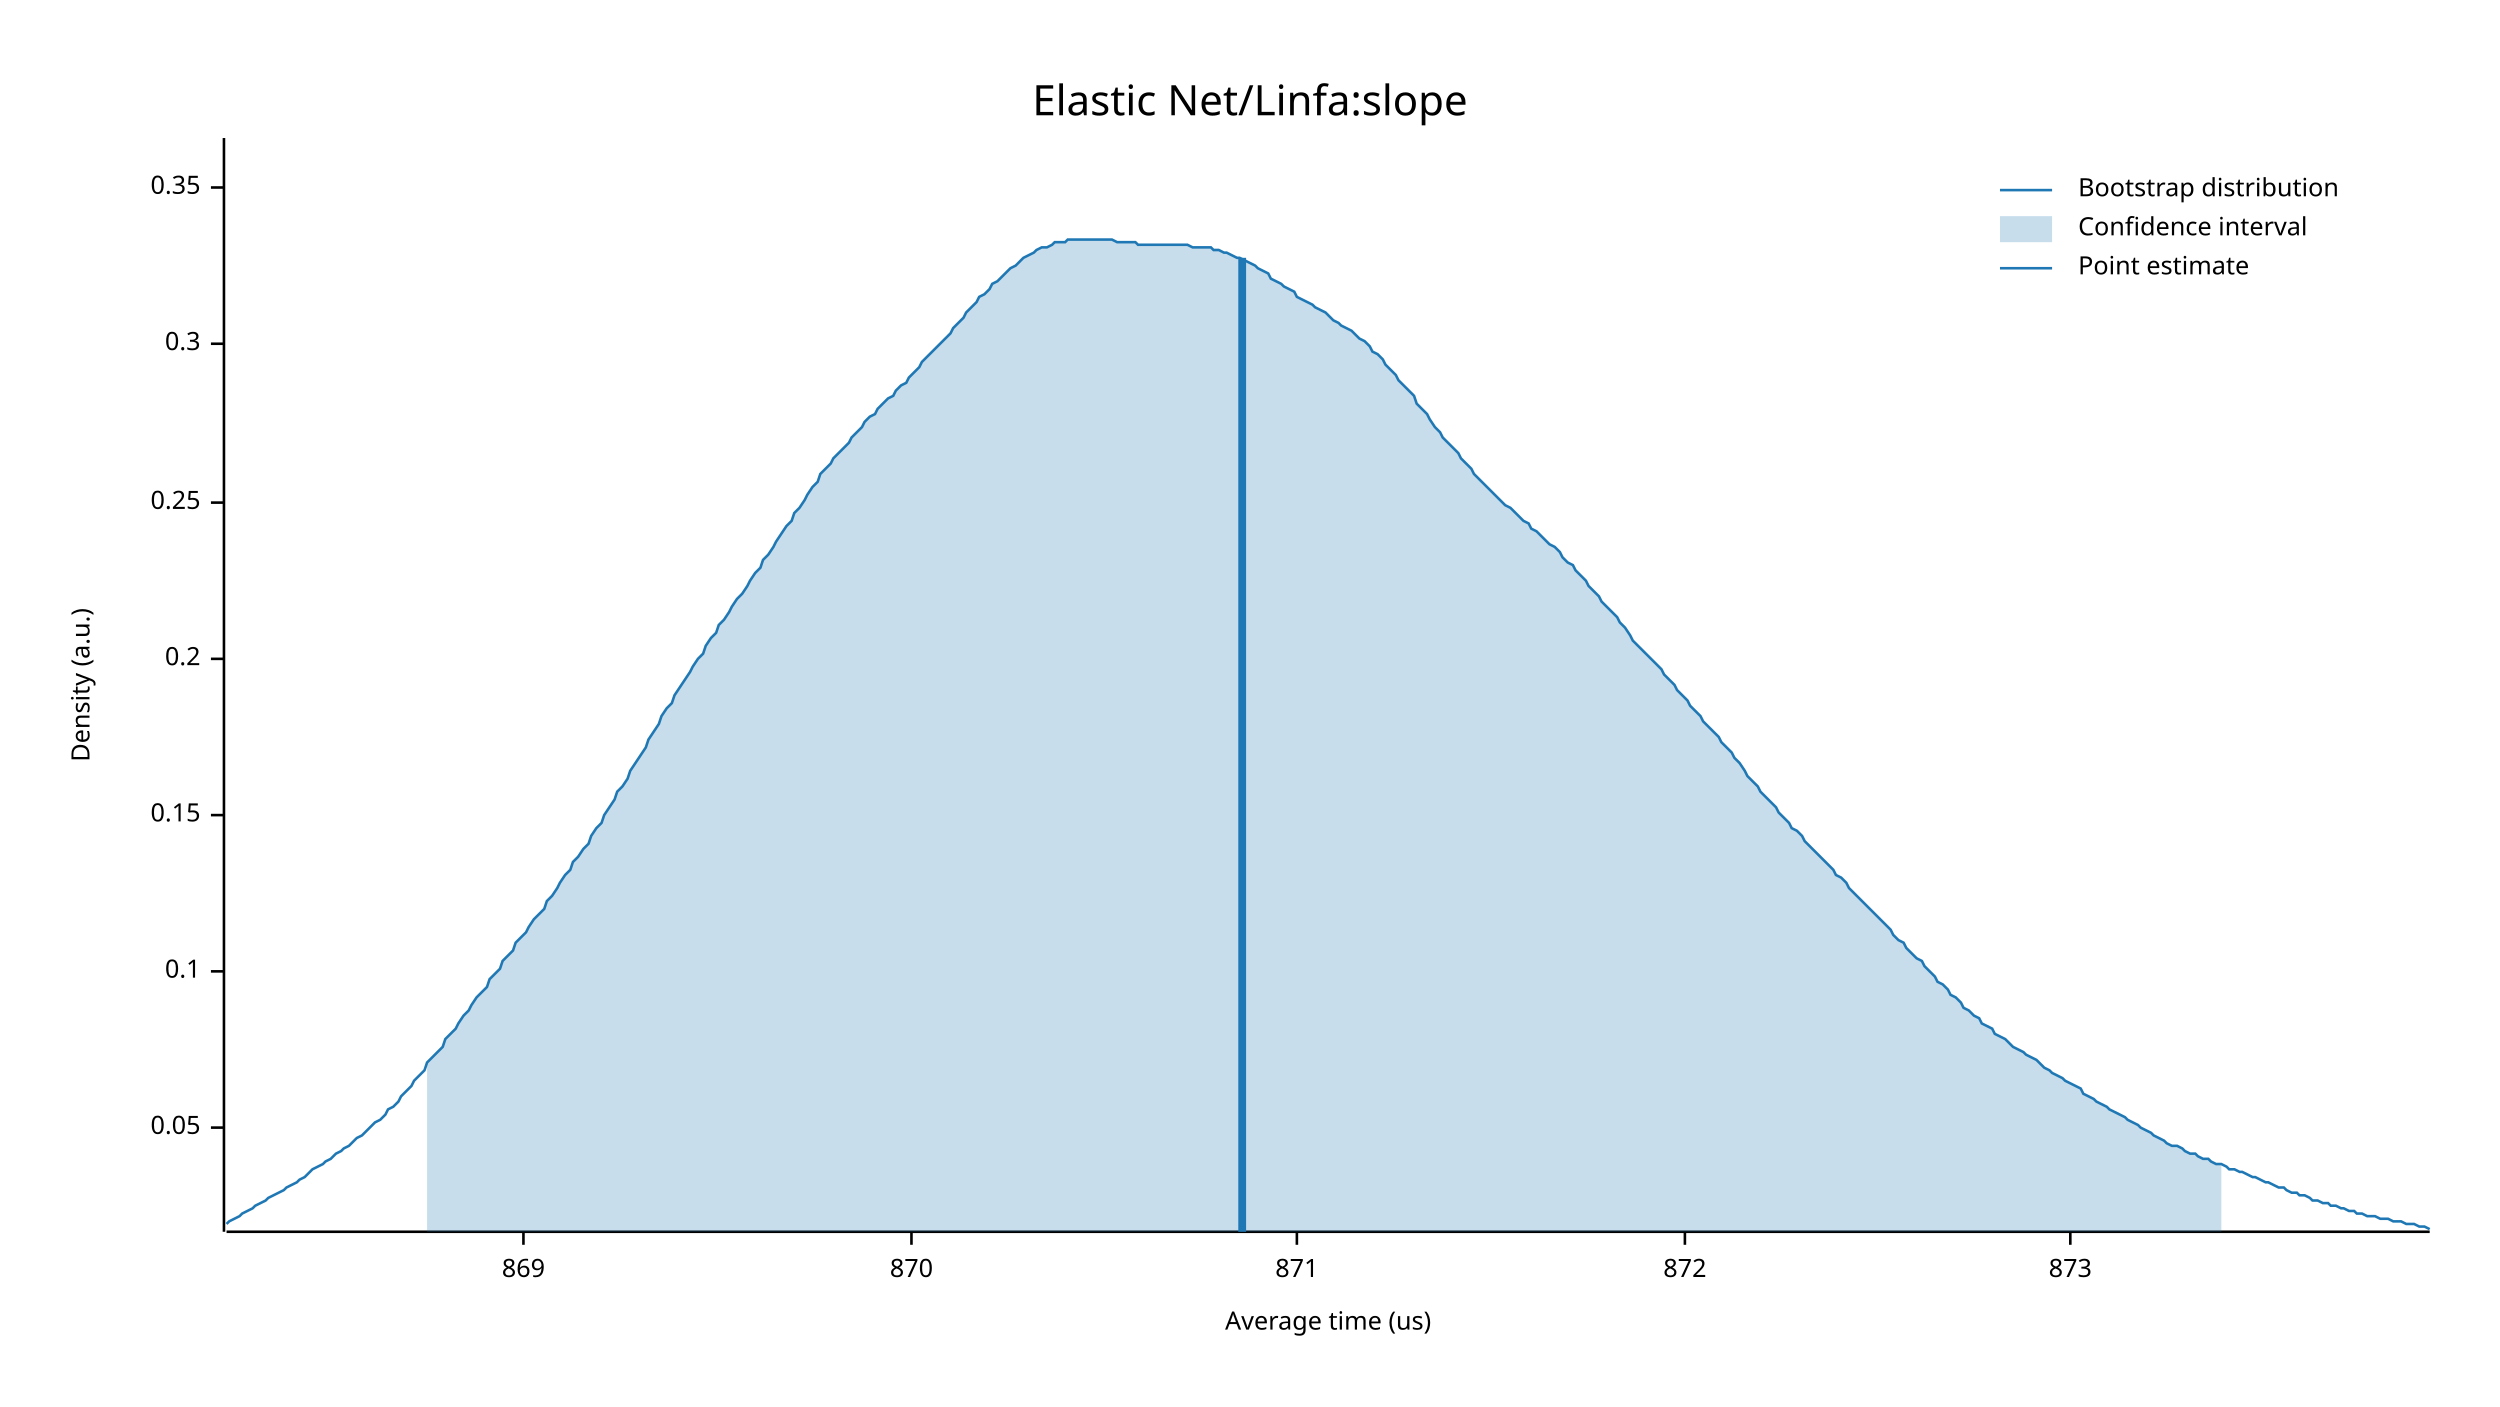
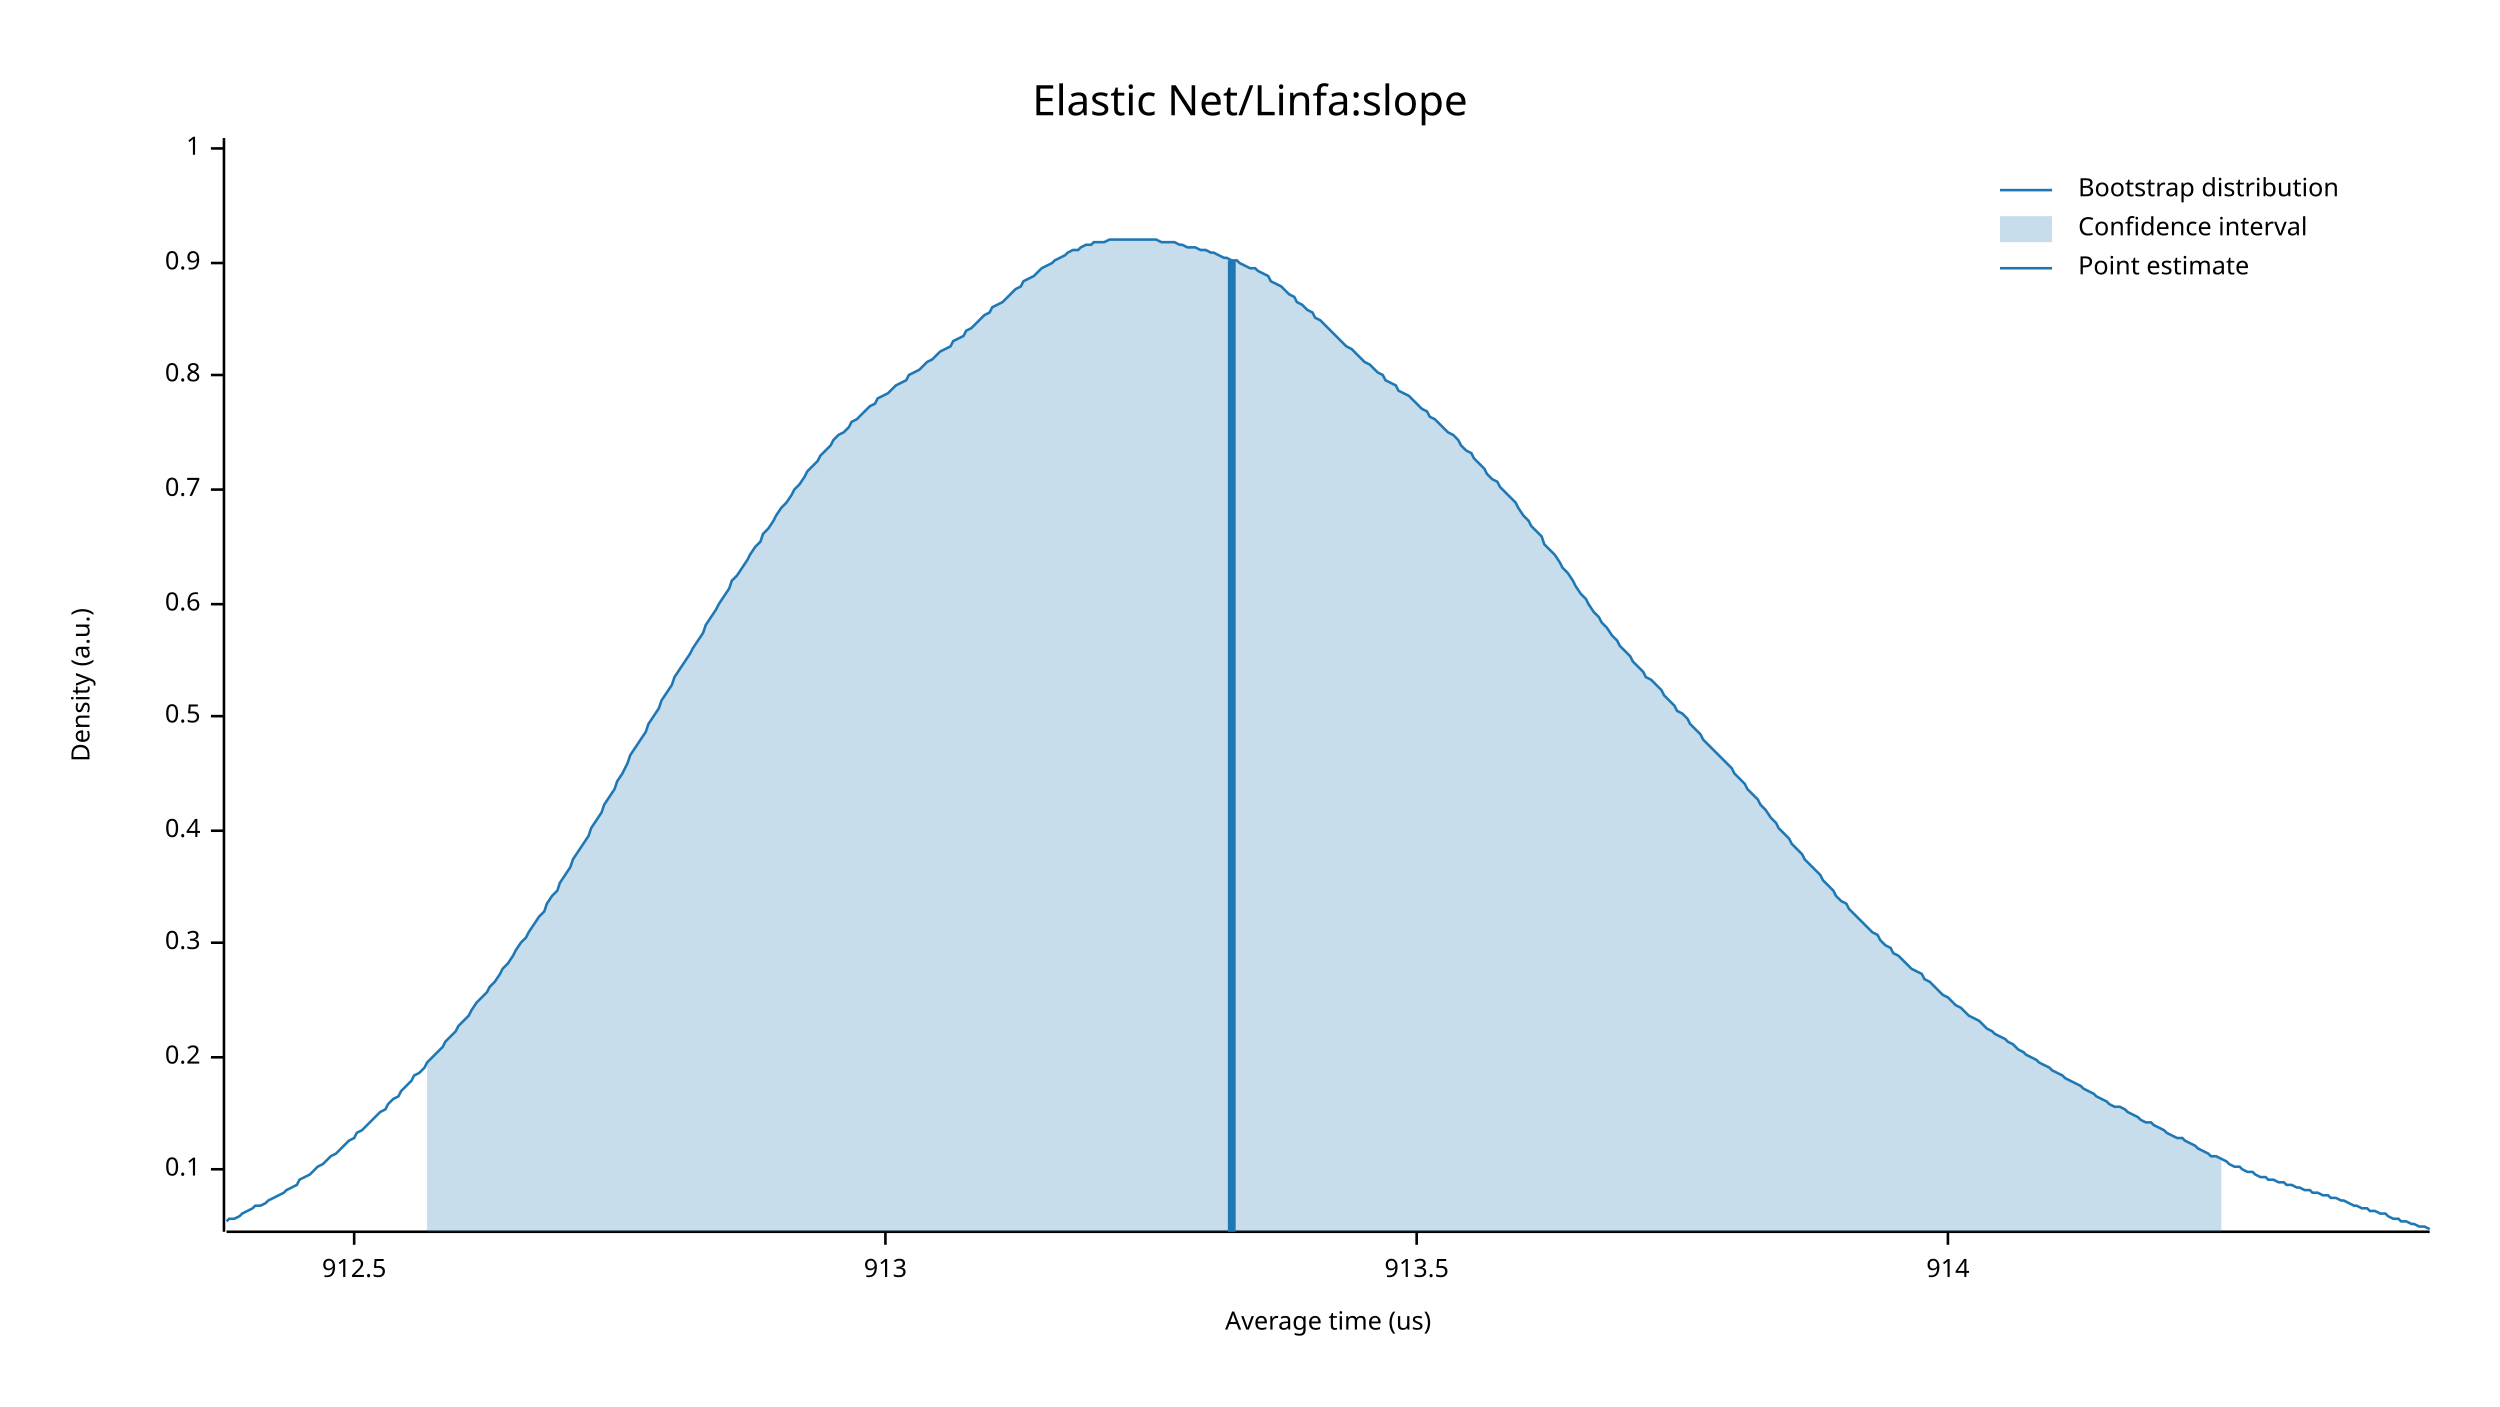
<svg xmlns="http://www.w3.org/2000/svg" width="960" height="540" viewBox="0 0 960 540">
  <text x="480" y="32" dy="0.76em" text-anchor="middle" font-family="sans-serif" font-size="16.129" opacity="1" fill="#000000">
Elastic Net/Linfa:slope
</text>
  <text x="27" y="263" dy="0.76em" text-anchor="middle" font-family="sans-serif" font-size="9.677" opacity="1" fill="#000000" transform="rotate(270, 27, 263)">
Density (a.u.)
</text>
  <text x="510" y="513" dy="-0.5ex" text-anchor="middle" font-family="sans-serif" font-size="9.677" opacity="1" fill="#000000">
Average time (us)
</text>
  <polyline fill="none" opacity="1" stroke="#000000" stroke-width="1" points="86,53 86,473 " />
-   <text x="77" y="433" dy="0.5ex" text-anchor="end" font-family="sans-serif" font-size="9.677" opacity="1" fill="#000000">
- 0.05
- </text>
-   <polyline fill="none" opacity="1" stroke="#000000" stroke-width="1" points="81,433 86,433 " />
-   <text x="77" y="373" dy="0.5ex" text-anchor="end" font-family="sans-serif" font-size="9.677" opacity="1" fill="#000000">
+   <text x="77" y="449" dy="0.5ex" text-anchor="end" font-family="sans-serif" font-size="9.677" opacity="1" fill="#000000">
0.1
</text>
-   <polyline fill="none" opacity="1" stroke="#000000" stroke-width="1" points="81,373 86,373 " />
-   <text x="77" y="313" dy="0.5ex" text-anchor="end" font-family="sans-serif" font-size="9.677" opacity="1" fill="#000000">
- 0.15
- </text>
-   <polyline fill="none" opacity="1" stroke="#000000" stroke-width="1" points="81,313 86,313 " />
-   <text x="77" y="253" dy="0.5ex" text-anchor="end" font-family="sans-serif" font-size="9.677" opacity="1" fill="#000000">
+   <polyline fill="none" opacity="1" stroke="#000000" stroke-width="1" points="81,449 86,449 " />
+   <text x="77" y="406" dy="0.5ex" text-anchor="end" font-family="sans-serif" font-size="9.677" opacity="1" fill="#000000">
0.2
</text>
-   <polyline fill="none" opacity="1" stroke="#000000" stroke-width="1" points="81,253 86,253 " />
-   <text x="77" y="193" dy="0.5ex" text-anchor="end" font-family="sans-serif" font-size="9.677" opacity="1" fill="#000000">
- 0.25
- </text>
-   <polyline fill="none" opacity="1" stroke="#000000" stroke-width="1" points="81,193 86,193 " />
-   <text x="77" y="132" dy="0.5ex" text-anchor="end" font-family="sans-serif" font-size="9.677" opacity="1" fill="#000000">
+   <polyline fill="none" opacity="1" stroke="#000000" stroke-width="1" points="81,406 86,406 " />
+   <text x="77" y="362" dy="0.5ex" text-anchor="end" font-family="sans-serif" font-size="9.677" opacity="1" fill="#000000">
0.3
</text>
-   <polyline fill="none" opacity="1" stroke="#000000" stroke-width="1" points="81,132 86,132 " />
-   <text x="77" y="72" dy="0.5ex" text-anchor="end" font-family="sans-serif" font-size="9.677" opacity="1" fill="#000000">
- 0.35
+   <polyline fill="none" opacity="1" stroke="#000000" stroke-width="1" points="81,362 86,362 " />
+   <text x="77" y="319" dy="0.5ex" text-anchor="end" font-family="sans-serif" font-size="9.677" opacity="1" fill="#000000">
+ 0.4
</text>
-   <polyline fill="none" opacity="1" stroke="#000000" stroke-width="1" points="81,72 86,72 " />
+   <polyline fill="none" opacity="1" stroke="#000000" stroke-width="1" points="81,319 86,319 " />
+   <text x="77" y="275" dy="0.5ex" text-anchor="end" font-family="sans-serif" font-size="9.677" opacity="1" fill="#000000">
+ 0.5
+ </text>
+   <polyline fill="none" opacity="1" stroke="#000000" stroke-width="1" points="81,275 86,275 " />
+   <text x="77" y="232" dy="0.5ex" text-anchor="end" font-family="sans-serif" font-size="9.677" opacity="1" fill="#000000">
+ 0.6
+ </text>
+   <polyline fill="none" opacity="1" stroke="#000000" stroke-width="1" points="81,232 86,232 " />
+   <text x="77" y="188" dy="0.5ex" text-anchor="end" font-family="sans-serif" font-size="9.677" opacity="1" fill="#000000">
+ 0.7
+ </text>
+   <polyline fill="none" opacity="1" stroke="#000000" stroke-width="1" points="81,188 86,188 " />
+   <text x="77" y="144" dy="0.5ex" text-anchor="end" font-family="sans-serif" font-size="9.677" opacity="1" fill="#000000">
+ 0.8
+ </text>
+   <polyline fill="none" opacity="1" stroke="#000000" stroke-width="1" points="81,144 86,144 " />
+   <text x="77" y="101" dy="0.5ex" text-anchor="end" font-family="sans-serif" font-size="9.677" opacity="1" fill="#000000">
+ 0.9
+ </text>
+   <polyline fill="none" opacity="1" stroke="#000000" stroke-width="1" points="81,101 86,101 " />
+   <text x="77" y="57" dy="0.5ex" text-anchor="end" font-family="sans-serif" font-size="9.677" opacity="1" fill="#000000">
+ 1
+ </text>
+   <polyline fill="none" opacity="1" stroke="#000000" stroke-width="1" points="81,57 86,57 " />
  <polyline fill="none" opacity="1" stroke="#000000" stroke-width="1" points="87,473 933,473 " />
-   <text x="201" y="483" dy="0.76em" text-anchor="middle" font-family="sans-serif" font-size="9.677" opacity="1" fill="#000000">
- 869
+   <text x="136" y="483" dy="0.76em" text-anchor="middle" font-family="sans-serif" font-size="9.677" opacity="1" fill="#000000">
+ 912.5
</text>
-   <polyline fill="none" opacity="1" stroke="#000000" stroke-width="1" points="201,473 201,478 " />
-   <text x="350" y="483" dy="0.76em" text-anchor="middle" font-family="sans-serif" font-size="9.677" opacity="1" fill="#000000">
- 870
+   <polyline fill="none" opacity="1" stroke="#000000" stroke-width="1" points="136,473 136,478 " />
+   <text x="340" y="483" dy="0.76em" text-anchor="middle" font-family="sans-serif" font-size="9.677" opacity="1" fill="#000000">
+ 913
</text>
-   <polyline fill="none" opacity="1" stroke="#000000" stroke-width="1" points="350,473 350,478 " />
-   <text x="498" y="483" dy="0.76em" text-anchor="middle" font-family="sans-serif" font-size="9.677" opacity="1" fill="#000000">
- 871
+   <polyline fill="none" opacity="1" stroke="#000000" stroke-width="1" points="340,473 340,478 " />
+   <text x="544" y="483" dy="0.76em" text-anchor="middle" font-family="sans-serif" font-size="9.677" opacity="1" fill="#000000">
+ 913.5
</text>
-   <polyline fill="none" opacity="1" stroke="#000000" stroke-width="1" points="498,473 498,478 " />
-   <text x="647" y="483" dy="0.76em" text-anchor="middle" font-family="sans-serif" font-size="9.677" opacity="1" fill="#000000">
- 872
+   <polyline fill="none" opacity="1" stroke="#000000" stroke-width="1" points="544,473 544,478 " />
+   <text x="748" y="483" dy="0.76em" text-anchor="middle" font-family="sans-serif" font-size="9.677" opacity="1" fill="#000000">
+ 914
</text>
-   <polyline fill="none" opacity="1" stroke="#000000" stroke-width="1" points="647,473 647,478 " />
-   <text x="795" y="483" dy="0.76em" text-anchor="middle" font-family="sans-serif" font-size="9.677" opacity="1" fill="#000000">
- 873
- </text>
-   <polyline fill="none" opacity="1" stroke="#000000" stroke-width="1" points="795,473 795,478 " />
-   <polyline fill="none" opacity="1" stroke="#1F78B4" stroke-width="1" points="87,470 88,469 90,468 92,467 93,466 95,465 97,464 98,463 100,462 102,461 103,460 105,459 107,458 109,457 110,456 112,455 114,454 115,453 117,452 119,450 120,449 122,448 124,447 125,446 127,445 129,443 131,442 132,441 134,440 136,438 137,437 139,436 141,434 142,433 144,431 146,430 148,428 149,426 151,425 153,423 154,421 156,419 158,417 159,415 161,413 163,411 164,408 166,406 168,404 170,402 171,399 173,397 175,395 176,393 178,390 180,388 181,386 183,383 185,381 187,379 188,376 190,374 192,372 193,369 195,367 197,365 198,362 200,360 202,358 203,356 205,353 207,351 209,349 210,346 212,344 214,341 215,339 217,336 219,334 220,331 222,329 224,326 226,324 227,321 229,318 231,316 232,313 234,310 236,307 237,304 239,302 241,299 242,296 244,293 246,290 248,287 249,284 251,281 253,278 254,275 256,272 258,270 259,267 261,264 263,261 265,258 266,256 268,253 270,251 271,248 273,245 275,243 276,240 278,238 280,235 281,233 283,230 285,228 287,225 288,223 290,220 292,218 293,215 295,213 297,210 298,208 300,205 302,202 304,200 305,197 307,195 309,192 310,190 312,187 314,185 315,182 317,180 319,178 320,176 322,174 324,172 326,170 327,168 329,166 331,164 332,162 334,160 336,159 337,157 339,155 341,153 343,152 344,150 346,148 348,147 349,145 351,143 353,141 354,139 356,137 358,135 359,134 361,132 363,130 365,128 366,126 368,124 370,122 371,120 373,118 375,116 376,114 378,113 380,111 381,109 383,108 385,106 387,104 388,103 390,102 392,100 393,99 395,98 397,97 398,96 400,95 402,95 404,94 405,93 407,93 409,93 410,92 412,92 414,92 415,92 417,92 419,92 420,92 422,92 424,92 426,92 427,92 429,93 431,93 432,93 434,93 436,93 437,94 439,94 441,94 443,94 444,94 446,94 448,94 449,94 451,94 453,94 454,94 456,94 458,95 459,95 461,95 463,95 465,95 466,96 468,96 470,97 471,97 473,98 475,99 476,99 478,100 480,101 482,102 483,103 485,104 487,105 488,107 490,108 492,109 493,110 495,111 497,112 498,114 500,115 502,116 504,117 505,118 507,119 509,120 510,121 512,123 514,124 515,125 517,126 519,127 521,129 522,130 524,131 526,133 527,135 529,136 531,138 532,140 534,142 536,144 537,146 539,148 541,150 543,152 544,155 546,157 548,159 549,161 551,164 553,166 554,168 556,170 558,172 560,174 561,176 563,178 565,180 566,182 568,184 570,186 571,187 573,189 575,191 576,192 578,194 580,195 582,197 583,198 585,200 587,201 588,203 590,204 592,206 593,207 595,209 597,210 599,212 600,214 602,216 604,217 605,219 607,221 609,223 610,225 612,227 614,229 615,231 617,233 619,235 621,237 622,239 624,241 626,244 627,246 629,248 631,250 632,251 634,253 636,255 638,257 639,259 641,261 643,263 644,265 646,267 648,269 649,271 651,273 653,275 654,277 656,279 658,281 660,283 661,285 663,287 665,289 666,291 668,293 670,296 671,298 673,300 675,302 676,304 678,306 680,308 682,310 683,312 685,314 687,316 688,318 690,319 692,321 693,323 695,325 697,327 699,329 700,330 702,332 704,334 705,336 707,337 709,339 710,341 712,343 714,345 715,346 717,348 719,350 721,352 722,353 724,355 726,357 727,359 729,361 731,362 732,364 734,366 736,368 738,369 739,371 741,373 743,375 744,377 746,378 748,380 749,382 751,383 753,385 754,387 756,388 758,390 760,391 761,393 763,394 765,395 766,397 768,398 770,399 771,400 773,402 775,403 777,404 778,405 780,406 782,407 783,408 785,410 787,411 788,412 790,413 792,414 793,415 795,416 797,417 799,418 800,420 802,421 804,422 805,423 807,424 809,425 810,426 812,427 814,428 816,429 817,430 819,431 821,432 822,433 824,434 826,435 827,436 829,437 831,438 832,439 834,440 836,440 838,441 839,442 841,443 843,443 844,444 846,445 848,445 849,446 851,447 853,447 855,448 856,449 858,449 860,450 861,450 863,451 865,452 866,452 868,453 870,454 871,454 873,455 875,456 877,456 878,457 880,458 882,458 883,459 885,459 887,460 888,461 890,461 892,462 894,462 895,463 897,463 899,464 900,464 902,465 904,465 905,466 907,466 909,467 910,467 912,467 914,468 916,468 917,468 919,469 921,469 922,469 924,470 926,470 927,470 929,471 931,471 933,472 " />
-   <polygon opacity="0.25" fill="#1F78B4" points="164,408 166,406 168,404 170,402 171,399 173,397 175,395 176,393 178,390 180,388 181,386 183,383 185,381 187,379 188,376 190,374 192,372 193,369 195,367 197,365 198,362 200,360 202,358 203,356 205,353 207,351 209,349 210,346 212,344 214,341 215,339 217,336 219,334 220,331 222,329 224,326 226,324 227,321 229,318 231,316 232,313 234,310 236,307 237,304 239,302 241,299 242,296 244,293 246,290 248,287 249,284 251,281 253,278 254,275 256,272 258,270 259,267 261,264 263,261 265,258 266,256 268,253 270,251 271,248 273,245 275,243 276,240 278,238 280,235 281,233 283,230 285,228 287,225 288,223 290,220 292,218 293,215 295,213 297,210 298,208 300,205 302,202 304,200 305,197 307,195 309,192 310,190 312,187 314,185 315,182 317,180 319,178 320,176 322,174 324,172 326,170 327,168 329,166 331,164 332,162 334,160 336,159 337,157 339,155 341,153 343,152 344,150 346,148 348,147 349,145 351,143 353,141 354,139 356,137 358,135 359,134 361,132 363,130 365,128 366,126 368,124 370,122 371,120 373,118 375,116 376,114 378,113 380,111 381,109 383,108 385,106 387,104 388,103 390,102 392,100 393,99 395,98 397,97 398,96 400,95 402,95 404,94 405,93 407,93 409,93 410,92 412,92 414,92 415,92 417,92 419,92 420,92 422,92 424,92 426,92 427,92 429,93 431,93 432,93 434,93 436,93 437,94 439,94 441,94 443,94 444,94 446,94 448,94 449,94 451,94 453,94 454,94 456,94 458,95 459,95 461,95 463,95 465,95 466,96 468,96 470,97 471,97 473,98 475,99 476,99 478,100 480,101 482,102 483,103 485,104 487,105 488,107 490,108 492,109 493,110 495,111 497,112 498,114 500,115 502,116 504,117 505,118 507,119 509,120 510,121 512,123 514,124 515,125 517,126 519,127 521,129 522,130 524,131 526,133 527,135 529,136 531,138 532,140 534,142 536,144 537,146 539,148 541,150 543,152 544,155 546,157 548,159 549,161 551,164 553,166 554,168 556,170 558,172 560,174 561,176 563,178 565,180 566,182 568,184 570,186 571,187 573,189 575,191 576,192 578,194 580,195 582,197 583,198 585,200 587,201 588,203 590,204 592,206 593,207 595,209 597,210 599,212 600,214 602,216 604,217 605,219 607,221 609,223 610,225 612,227 614,229 615,231 617,233 619,235 621,237 622,239 624,241 626,244 627,246 629,248 631,250 632,251 634,253 636,255 638,257 639,259 641,261 643,263 644,265 646,267 648,269 649,271 651,273 653,275 654,277 656,279 658,281 660,283 661,285 663,287 665,289 666,291 668,293 670,296 671,298 673,300 675,302 676,304 678,306 680,308 682,310 683,312 685,314 687,316 688,318 690,319 692,321 693,323 695,325 697,327 699,329 700,330 702,332 704,334 705,336 707,337 709,339 710,341 712,343 714,345 715,346 717,348 719,350 721,352 722,353 724,355 726,357 727,359 729,361 731,362 732,364 734,366 736,368 738,369 739,371 741,373 743,375 744,377 746,378 748,380 749,382 751,383 753,385 754,387 756,388 758,390 760,391 761,393 763,394 765,395 766,397 768,398 770,399 771,400 773,402 775,403 777,404 778,405 780,406 782,407 783,408 785,410 787,411 788,412 790,413 792,414 793,415 795,416 797,417 799,418 800,420 802,421 804,422 805,423 807,424 809,425 810,426 812,427 814,428 816,429 817,430 819,431 821,432 822,433 824,434 826,435 827,436 829,437 831,438 832,439 834,440 836,440 838,441 839,442 841,443 843,443 844,444 846,445 848,445 849,446 851,447 853,447 853,473 164,473 " />
-   <polyline fill="none" opacity="1" stroke="#1F78B4" stroke-width="3" points="477,473 477,99 " />
+   <polyline fill="none" opacity="1" stroke="#000000" stroke-width="1" points="748,473 748,478 " />
+   <polyline fill="none" opacity="1" stroke="#1F78B4" stroke-width="1" points="87,469 88,468 90,468 92,467 93,466 95,465 97,464 98,463 100,463 102,462 103,461 105,460 107,459 109,458 110,457 112,456 114,455 115,453 117,452 119,451 120,450 122,448 124,447 125,446 127,444 129,443 131,441 132,440 134,438 136,437 137,435 139,434 141,432 142,431 144,429 146,427 148,426 149,424 151,422 153,421 154,419 156,417 158,415 159,413 161,412 163,410 164,408 166,406 168,404 170,402 171,400 173,398 175,396 176,394 178,392 180,390 181,388 183,385 185,383 187,381 188,379 190,377 192,374 193,372 195,370 197,367 198,365 200,362 202,360 203,358 205,355 207,352 209,350 210,347 212,344 214,342 215,339 217,336 219,333 220,330 222,327 224,324 226,321 227,318 229,315 231,312 232,309 234,306 236,303 237,300 239,297 241,293 242,290 244,287 246,284 248,281 249,278 251,275 253,272 254,269 256,266 258,263 259,260 261,257 263,254 265,251 266,249 268,246 270,243 271,240 273,237 275,234 276,232 278,229 280,226 281,223 283,221 285,218 287,215 288,213 290,210 292,208 293,205 295,203 297,200 298,198 300,195 302,193 304,190 305,188 307,186 309,183 310,181 312,179 314,177 315,175 317,173 319,171 320,169 322,167 324,166 326,164 327,162 329,161 331,159 332,158 334,156 336,155 337,153 339,152 341,151 343,149 344,148 346,147 348,146 349,144 351,143 353,142 354,141 356,139 358,138 359,137 361,135 363,134 365,133 366,131 368,130 370,129 371,127 373,126 375,124 376,123 378,121 380,120 381,118 383,117 385,116 387,114 388,113 390,111 392,110 393,108 395,107 397,106 398,105 400,103 402,102 404,101 405,100 407,99 409,98 410,97 412,96 414,96 415,95 417,94 419,94 420,93 422,93 424,93 426,92 427,92 429,92 431,92 432,92 434,92 436,92 437,92 439,92 441,92 443,92 444,92 446,93 448,93 449,93 451,93 453,94 454,94 456,95 458,95 459,95 461,96 463,96 465,97 466,97 468,98 470,99 471,99 473,100 475,100 476,101 478,102 480,103 482,103 483,104 485,105 487,106 488,108 490,109 492,110 493,111 495,113 497,114 498,116 500,117 502,119 504,120 505,122 507,123 509,125 510,126 512,128 514,130 515,131 517,133 519,134 521,136 522,137 524,139 526,140 527,141 529,143 531,144 532,146 534,147 536,148 537,150 539,151 541,152 543,154 544,155 546,157 548,158 549,160 551,161 553,163 554,164 556,166 558,167 560,169 561,171 563,173 565,174 566,176 568,178 570,180 571,182 573,184 575,185 576,187 578,189 580,191 582,193 583,195 585,198 587,200 588,202 590,204 592,206 593,209 595,211 597,213 599,216 600,218 602,220 604,223 605,225 607,228 609,230 610,232 612,235 614,237 615,239 617,241 619,244 621,246 622,248 624,250 626,252 627,254 629,256 631,258 632,260 634,261 636,263 638,265 639,267 641,269 643,271 644,273 646,274 648,276 649,278 651,280 653,282 654,284 656,286 658,288 660,290 661,291 663,293 665,295 666,297 668,299 670,301 671,303 673,305 675,307 676,309 678,311 680,314 682,316 683,318 685,320 687,322 688,324 690,326 692,328 693,330 695,332 697,334 699,336 700,338 702,340 704,342 705,344 707,346 709,347 710,349 712,351 714,353 715,354 717,356 719,358 721,359 722,361 724,363 726,364 727,366 729,367 731,369 732,370 734,372 736,373 738,374 739,376 741,377 743,379 744,380 746,382 748,383 749,384 751,386 753,387 754,388 756,390 758,391 760,392 761,393 763,395 765,396 766,397 768,398 770,399 771,400 773,401 775,403 777,404 778,405 780,406 782,407 783,408 785,409 787,410 788,411 790,412 792,413 793,414 795,415 797,416 799,417 800,418 802,419 804,420 805,421 807,422 809,423 810,424 812,425 814,425 816,426 817,427 819,428 821,429 822,430 824,431 826,431 827,432 829,433 831,434 832,435 834,436 836,437 838,437 839,438 841,439 843,440 844,441 846,442 848,443 849,444 851,444 853,445 855,446 856,447 858,448 860,448 861,449 863,450 865,450 866,451 868,452 870,452 871,453 873,453 875,454 877,454 878,455 880,455 882,456 883,456 885,457 887,457 888,458 890,458 892,459 894,459 895,460 897,460 899,461 900,461 902,462 904,463 905,463 907,464 909,464 910,465 912,465 914,466 916,466 917,467 919,468 921,468 922,469 924,469 926,470 927,470 929,471 931,471 933,472 " />
+   <polygon opacity="0.25" fill="#1F78B4" points="164,408 166,406 168,404 170,402 171,400 173,398 175,396 176,394 178,392 180,390 181,388 183,385 185,383 187,381 188,379 190,377 192,374 193,372 195,370 197,367 198,365 200,362 202,360 203,358 205,355 207,352 209,350 210,347 212,344 214,342 215,339 217,336 219,333 220,330 222,327 224,324 226,321 227,318 229,315 231,312 232,309 234,306 236,303 237,300 239,297 241,293 242,290 244,287 246,284 248,281 249,278 251,275 253,272 254,269 256,266 258,263 259,260 261,257 263,254 265,251 266,249 268,246 270,243 271,240 273,237 275,234 276,232 278,229 280,226 281,223 283,221 285,218 287,215 288,213 290,210 292,208 293,205 295,203 297,200 298,198 300,195 302,193 304,190 305,188 307,186 309,183 310,181 312,179 314,177 315,175 317,173 319,171 320,169 322,167 324,166 326,164 327,162 329,161 331,159 332,158 334,156 336,155 337,153 339,152 341,151 343,149 344,148 346,147 348,146 349,144 351,143 353,142 354,141 356,139 358,138 359,137 361,135 363,134 365,133 366,131 368,130 370,129 371,127 373,126 375,124 376,123 378,121 380,120 381,118 383,117 385,116 387,114 388,113 390,111 392,110 393,108 395,107 397,106 398,105 400,103 402,102 404,101 405,100 407,99 409,98 410,97 412,96 414,96 415,95 417,94 419,94 420,93 422,93 424,93 426,92 427,92 429,92 431,92 432,92 434,92 436,92 437,92 439,92 441,92 443,92 444,92 446,93 448,93 449,93 451,93 453,94 454,94 456,95 458,95 459,95 461,96 463,96 465,97 466,97 468,98 470,99 471,99 473,100 475,100 476,101 478,102 480,103 482,103 483,104 485,105 487,106 488,108 490,109 492,110 493,111 495,113 497,114 498,116 500,117 502,119 504,120 505,122 507,123 509,125 510,126 512,128 514,130 515,131 517,133 519,134 521,136 522,137 524,139 526,140 527,141 529,143 531,144 532,146 534,147 536,148 537,150 539,151 541,152 543,154 544,155 546,157 548,158 549,160 551,161 553,163 554,164 556,166 558,167 560,169 561,171 563,173 565,174 566,176 568,178 570,180 571,182 573,184 575,185 576,187 578,189 580,191 582,193 583,195 585,198 587,200 588,202 590,204 592,206 593,209 595,211 597,213 599,216 600,218 602,220 604,223 605,225 607,228 609,230 610,232 612,235 614,237 615,239 617,241 619,244 621,246 622,248 624,250 626,252 627,254 629,256 631,258 632,260 634,261 636,263 638,265 639,267 641,269 643,271 644,273 646,274 648,276 649,278 651,280 653,282 654,284 656,286 658,288 660,290 661,291 663,293 665,295 666,297 668,299 670,301 671,303 673,305 675,307 676,309 678,311 680,314 682,316 683,318 685,320 687,322 688,324 690,326 692,328 693,330 695,332 697,334 699,336 700,338 702,340 704,342 705,344 707,346 709,347 710,349 712,351 714,353 715,354 717,356 719,358 721,359 722,361 724,363 726,364 727,366 729,367 731,369 732,370 734,372 736,373 738,374 739,376 741,377 743,379 744,380 746,382 748,383 749,384 751,386 753,387 754,388 756,390 758,391 760,392 761,393 763,395 765,396 766,397 768,398 770,399 771,400 773,401 775,403 777,404 778,405 780,406 782,407 783,408 785,409 787,410 788,411 790,412 792,413 793,414 795,415 797,416 799,417 800,418 802,419 804,420 805,421 807,422 809,423 810,424 812,425 814,425 816,426 817,427 819,428 821,429 822,430 824,431 826,431 827,432 829,433 831,434 832,435 834,436 836,437 838,437 839,438 841,439 843,440 844,441 846,442 848,443 849,444 851,444 853,445 853,473 164,473 " />
+   <polyline fill="none" opacity="1" stroke="#1F78B4" stroke-width="3" points="473,473 473,100 " />
  <text x="798" y="68" dy="0.76em" text-anchor="start" font-family="sans-serif" font-size="9.677" opacity="1" fill="#000000">
Bootstrap distribution
</text>
  <text x="798" y="83" dy="0.76em" text-anchor="start" font-family="sans-serif" font-size="9.677" opacity="1" fill="#000000">
Confidence interval
</text>
  <text x="798" y="98" dy="0.76em" text-anchor="start" font-family="sans-serif" font-size="9.677" opacity="1" fill="#000000">
Point estimate
</text>
  <polyline fill="none" opacity="1" stroke="#1F78B4" stroke-width="1" points="768,73 788,73 " />
  <rect x="768" y="83" width="20" height="10" opacity="0.25" fill="#1F78B4" stroke="none" />
  <polyline fill="none" opacity="1" stroke="#1F78B4" stroke-width="1" points="768,103 788,103 " />
</svg>
